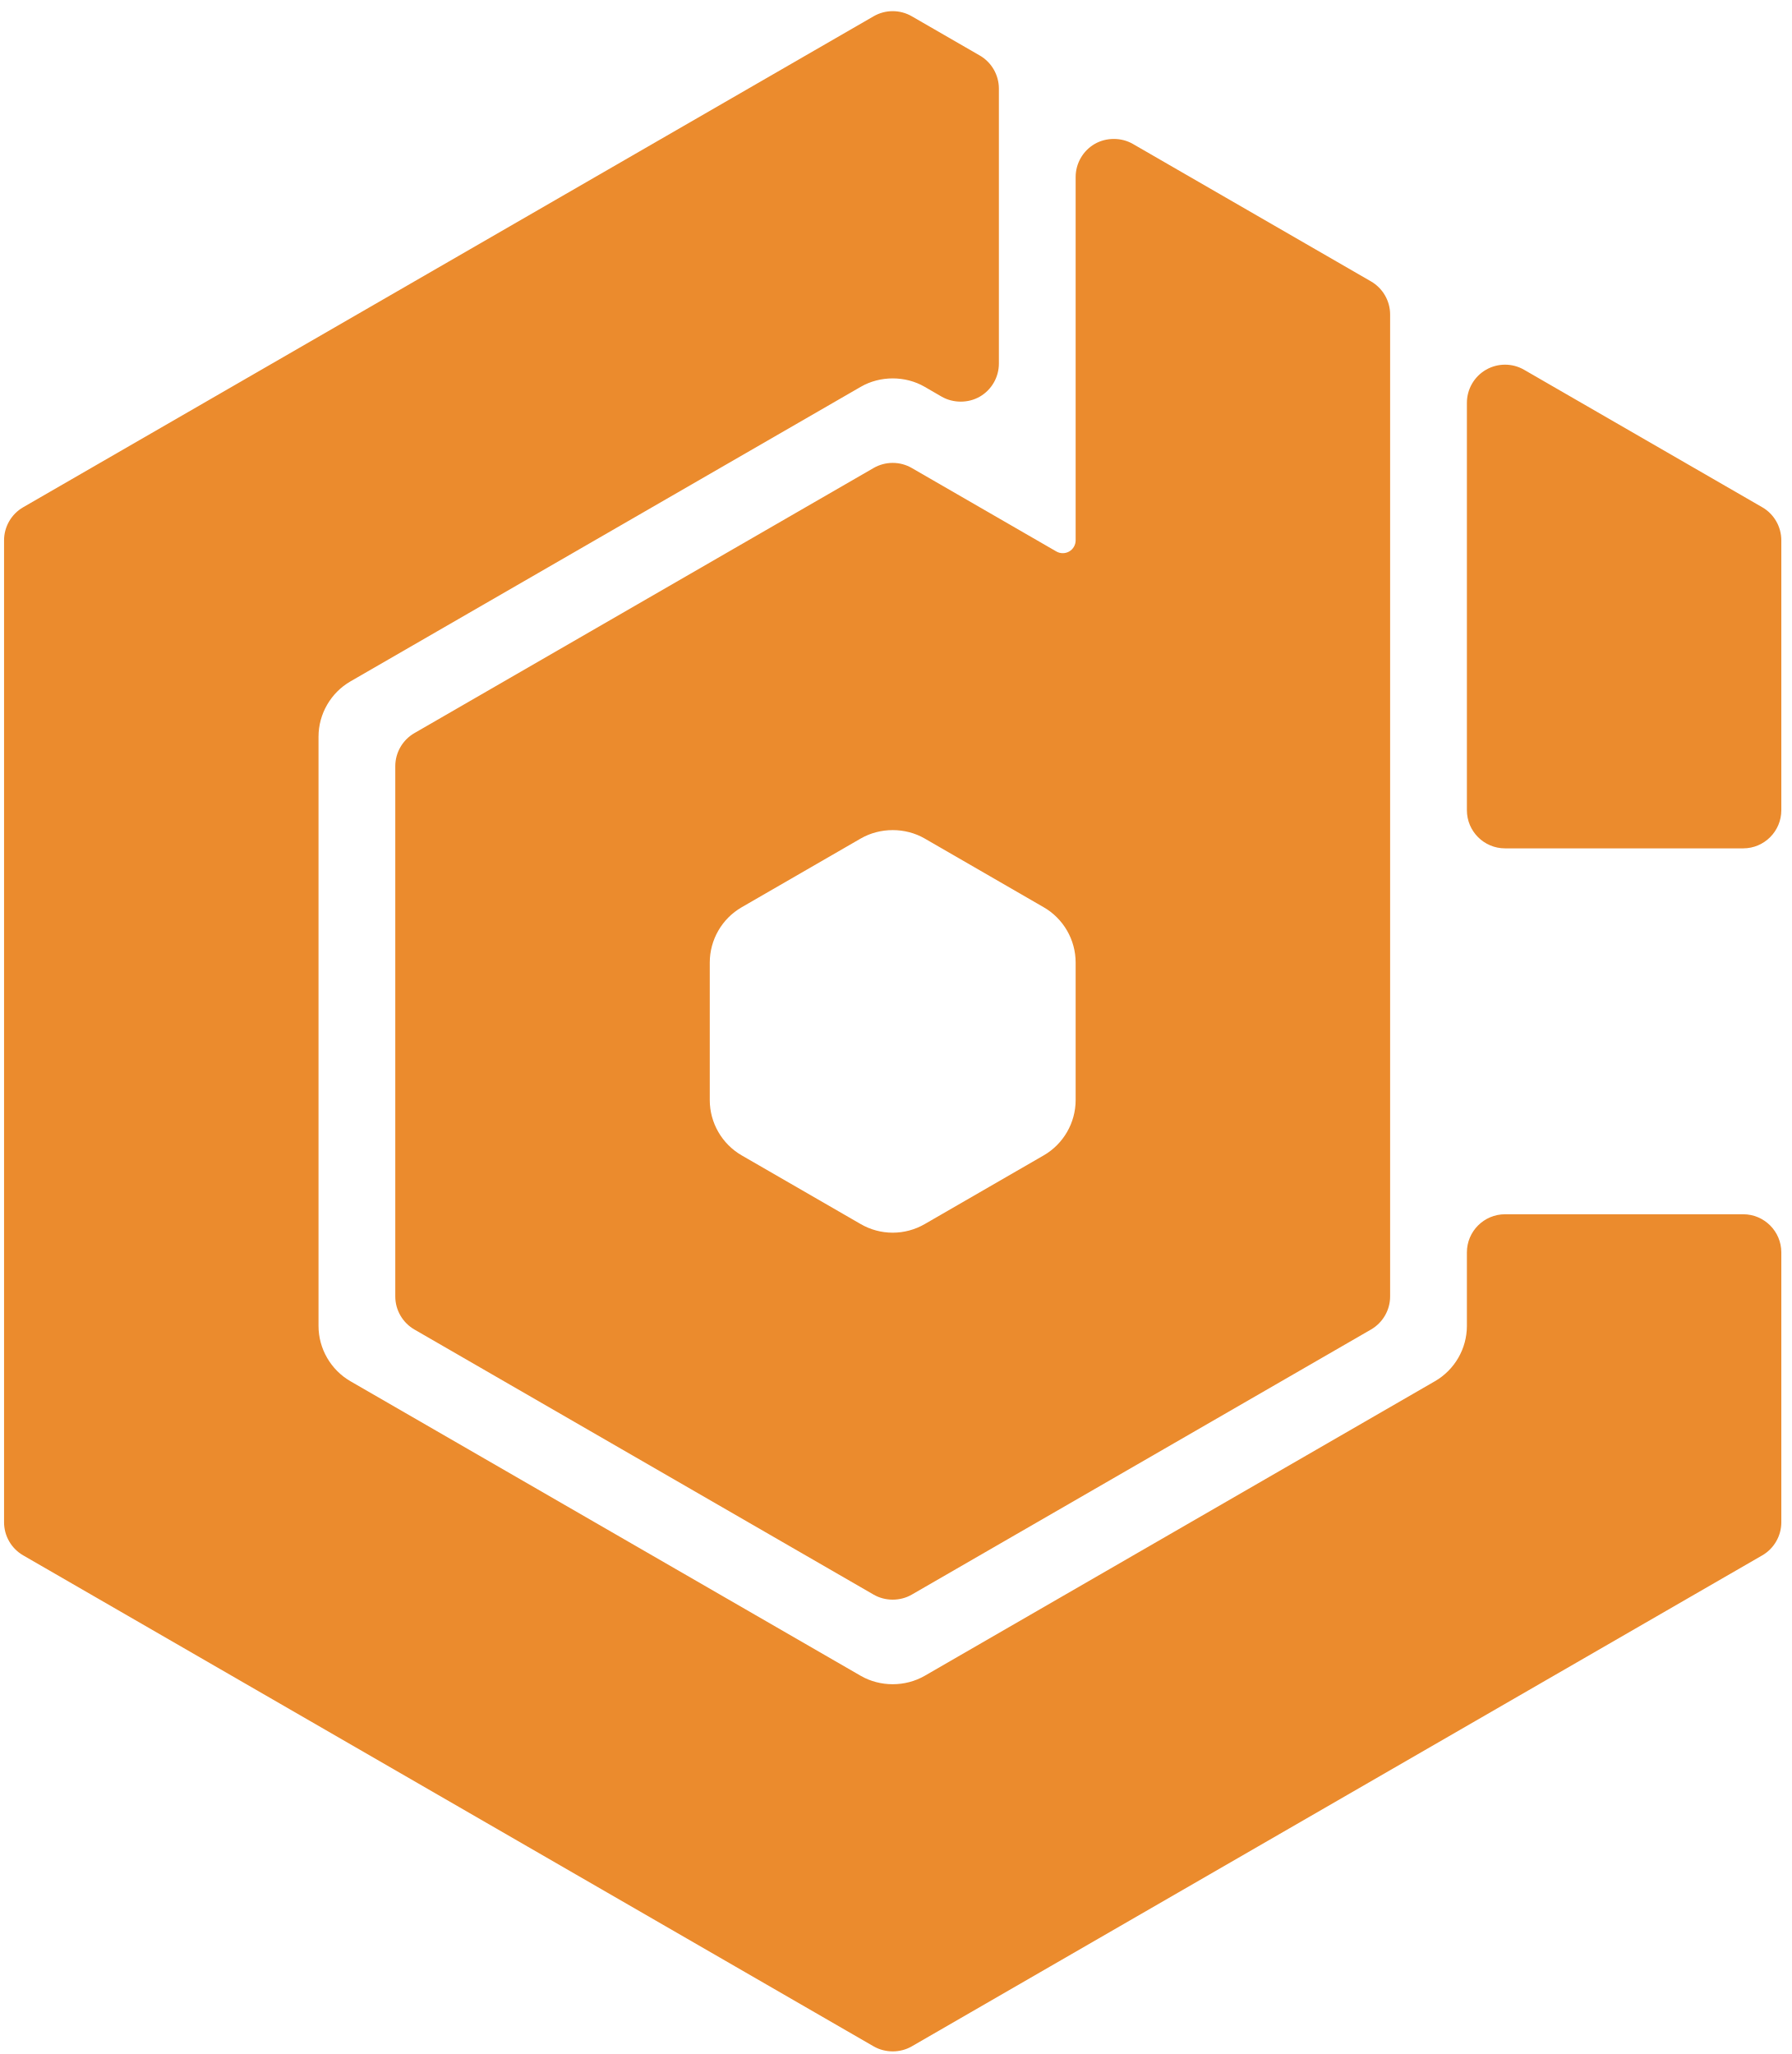
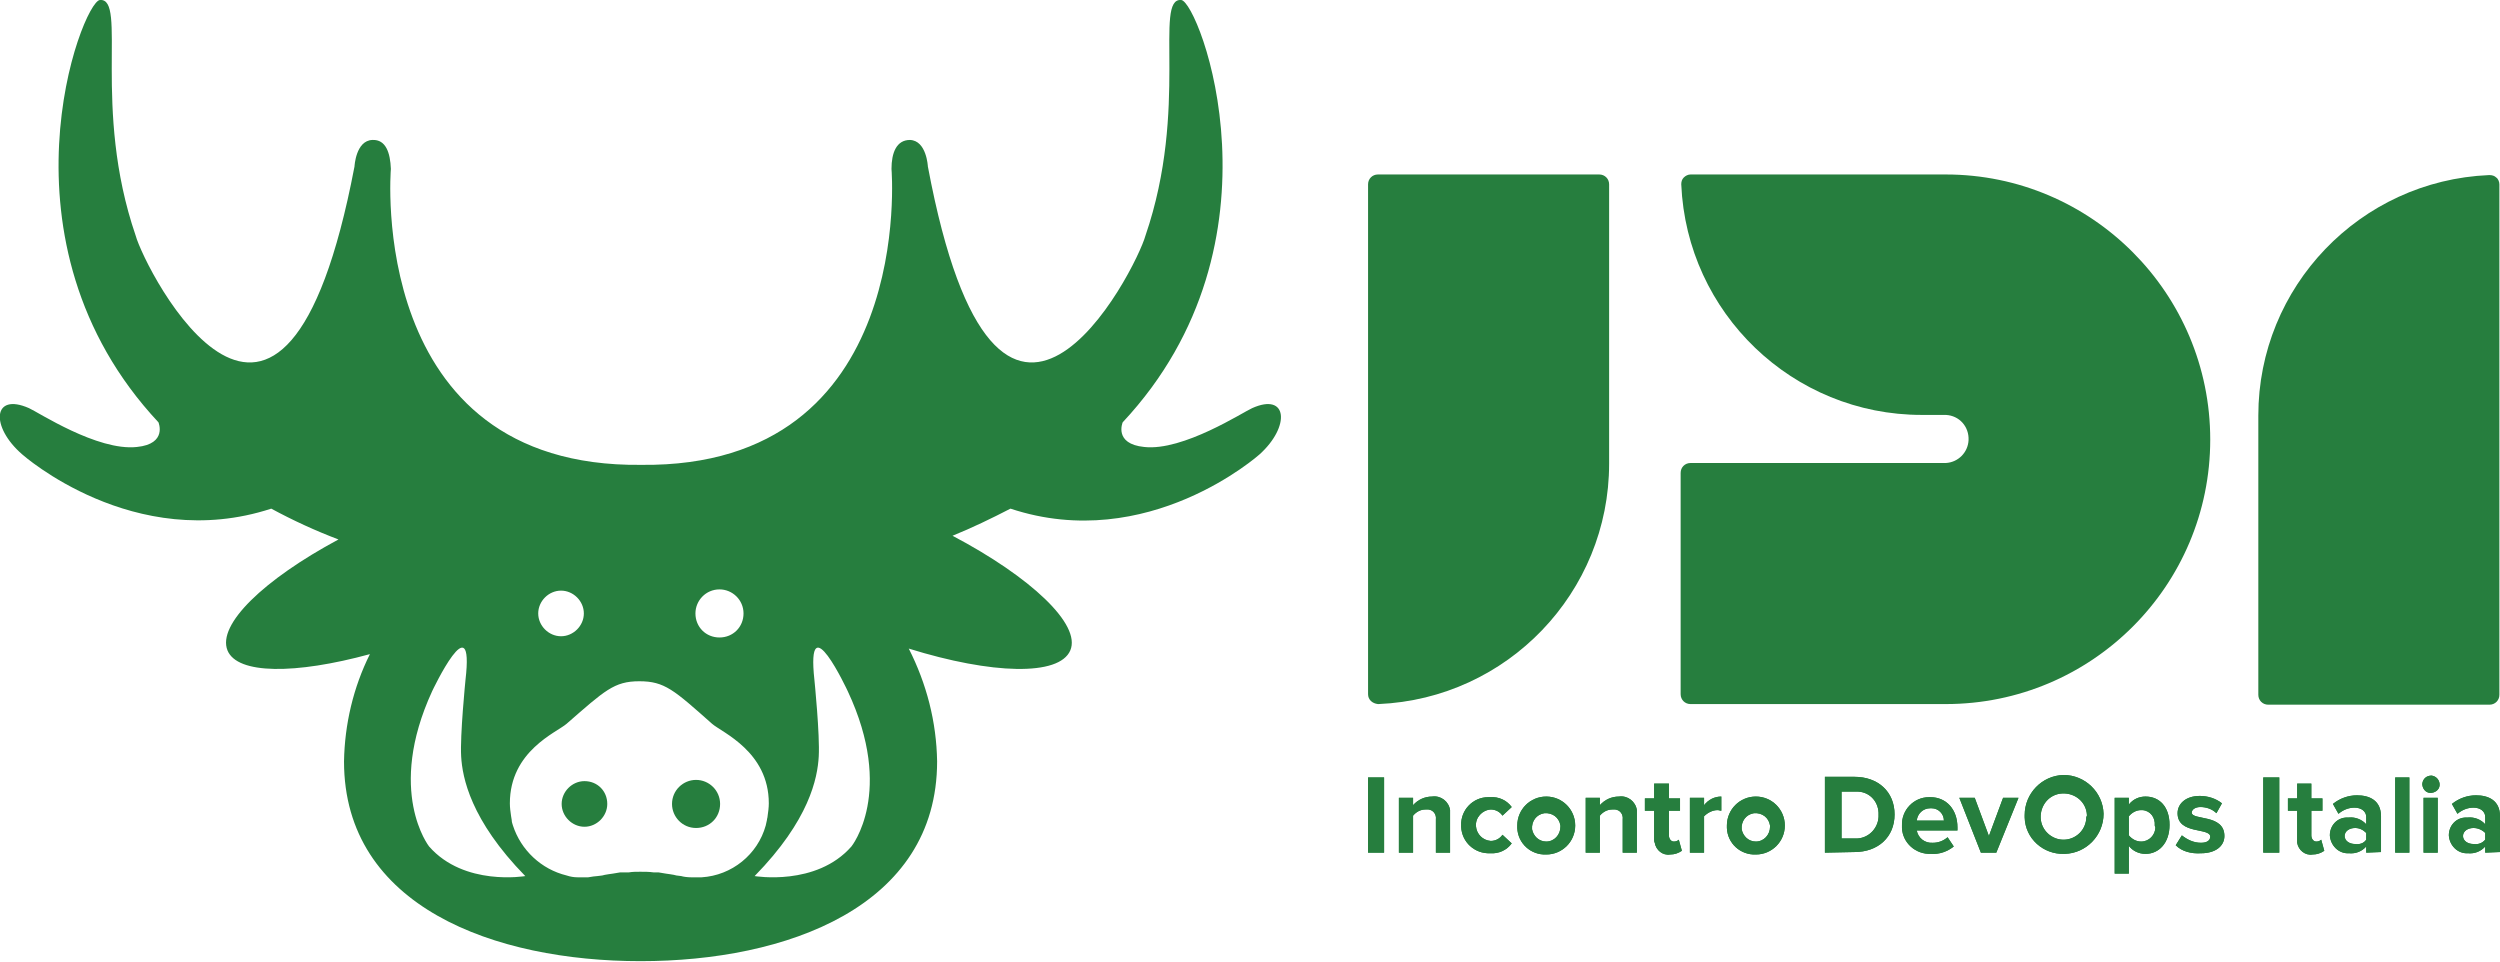
- <svg xmlns="http://www.w3.org/2000/svg" width="150px" height="172px" viewBox="0 0 150 172" version="1.1">
-   <defs />
-   <g id="Page-4" stroke="none" stroke-width="1" fill="none" fill-rule="evenodd">
-     <g id="containerday-CMYK" transform="translate(-191, -194)" fill="#EB8B2D">
-       <g id="Group-175" transform="translate(0, -18)">
-         <path d="M336.966,313.681 L317.024,313.681 C315.261,313.681 313.83,315.114 313.83,316.875 L313.83,323.031 C313.83,324.935 312.806,326.709 311.154,327.662 L268.427,352.332 C266.8,353.268 264.706,353.271 263.076,352.333 L220.345,327.664 C218.698,326.71 217.671,324.936 217.671,323.031 L217.671,273.692 C217.671,271.787 218.698,270.012 220.345,269.059 L263.076,244.391 C264.7,243.452 266.806,243.453 268.425,244.39 L269.849,245.215 C270.821,245.772 272.073,245.773 273.047,245.213 C274.031,244.645 274.642,243.584 274.642,242.446 L274.642,219.419 C274.642,218.282 274.031,217.22 273.046,216.651 L267.347,213.362 C266.862,213.082 266.311,212.934 265.749,212.934 C265.19,212.934 264.639,213.082 264.151,213.364 L192.94,254.477 C191.952,255.047 191.34,256.109 191.34,257.244 L191.34,339.477 C191.34,340.614 191.952,341.674 192.94,342.244 L264.153,383.36 C265.128,383.922 266.383,383.92 267.347,383.36 L338.563,342.244 C339.548,341.676 340.159,340.615 340.159,339.477 L340.159,316.875 C340.159,315.114 338.726,313.681 336.966,313.681 Z M338.562,254.477 L318.621,242.965 C318.135,242.684 317.584,242.537 317.024,242.537 C316.464,242.537 315.912,242.684 315.426,242.965 C314.441,243.534 313.83,244.594 313.83,245.733 L313.83,279.846 C313.83,281.608 315.261,283.041 317.024,283.041 L336.966,283.041 C338.726,283.041 340.159,281.608 340.159,279.846 L340.159,257.244 C340.159,256.108 339.548,255.046 338.562,254.477 Z M278.395,287.973 C280.044,288.923 281.069,290.698 281.069,292.604 L281.069,304.118 C281.069,306.022 280.044,307.798 278.395,308.75 L268.427,314.506 C267.614,314.975 266.691,315.224 265.749,315.224 C264.813,315.224 263.888,314.975 263.076,314.506 L253.105,308.75 C251.454,307.797 250.432,306.022 250.432,304.118 L250.432,292.604 C250.432,290.7 251.454,288.923 253.105,287.973 L263.076,282.215 C264.709,281.276 266.802,281.28 268.427,282.215 L278.395,287.973 Z M265.749,250.762 C265.19,250.762 264.638,250.909 264.151,251.19 L225.698,273.391 C224.711,273.961 224.099,275.022 224.099,276.159 L224.099,320.563 C224.099,321.7 224.711,322.76 225.698,323.331 L264.153,345.532 C265.126,346.096 266.383,346.092 267.347,345.532 L305.803,323.331 C306.789,322.761 307.402,321.702 307.402,320.563 L307.402,238.334 C307.402,237.197 306.787,236.135 305.803,235.566 L285.862,224.053 C284.893,223.494 283.634,223.496 282.667,224.053 C281.683,224.623 281.069,225.685 281.069,226.821 L281.069,257.246 C281.069,257.631 280.864,257.987 280.531,258.179 C280.195,258.371 279.787,258.371 279.453,258.179 L267.347,251.19 C266.863,250.909 266.313,250.762 265.749,250.762 Z" id="Fill-154" />
-       </g>
-     </g>
+ <svg xmlns="http://www.w3.org/2000/svg" version="1.1" id="Layer_1" x="0px" y="0px" viewBox="0 0 405.5 155.9" style="enable-background:new 0 0 405.5 155.9;" xml:space="preserve">
+   <style type="text/css">
+ 	.st0{fill:#267E3E;}
+ </style>
+   <g>
+     <rect x="221.9" y="126.1" class="st0" width="2.6" height="12.2" />
+     <path class="st0" d="M232.9,138.3v-5.4c0.1-0.8-0.4-1.5-1.2-1.6c-0.2,0-0.3,0-0.5,0c-0.8,0-1.5,0.4-2,1v6h-2.3v-8.9h2.3v1.2   c0.8-0.9,1.9-1.4,3.1-1.4c1.4-0.2,2.7,0.8,2.9,2.2c0,0.2,0,0.4,0,0.6v6.3L232.9,138.3L232.9,138.3z" />
+     <path class="st0" d="M237,133.9c-0.1-2.5,1.9-4.6,4.4-4.6c0.1,0,0.2,0,0.3,0c1.4-0.1,2.7,0.5,3.5,1.6l-1.5,1.4   c-0.4-0.6-1.1-1-1.9-1c-1.4,0.1-2.5,1.3-2.4,2.7c0.1,1.3,1.1,2.3,2.4,2.4c0.8,0,1.5-0.4,1.9-1l1.5,1.4c-0.8,1.1-2.1,1.7-3.5,1.6   c-2.5,0.1-4.6-1.8-4.7-4.3C237,134,237,133.9,237,133.9" />
+     <path class="st0" d="M246.1,133.9c0-2.6,2.1-4.7,4.7-4.7s4.7,2.1,4.7,4.7c0,2.6-2.1,4.7-4.7,4.7l0,0c-2.5,0.1-4.6-1.8-4.7-4.3   C246.1,134.1,246.1,134,246.1,133.9 M253.1,133.9c-0.2-1.3-1.3-2.1-2.6-2c-1.3,0.2-2.1,1.3-2,2.6c0.2,1.1,1.1,2,2.3,2   c1.3,0,2.3-1.1,2.3-2.4C253.1,134,253.1,133.9,253.1,133.9" />
+     <path class="st0" d="M263.2,138.3v-5.4c0.1-0.8-0.4-1.5-1.2-1.6c-0.2,0-0.3,0-0.5,0c-0.8,0-1.5,0.4-2,1v6h-2.3v-8.9h2.3v1.2   c0.8-0.9,1.9-1.4,3.1-1.4c1.4-0.2,2.7,0.8,2.9,2.2c0,0.2,0,0.4,0,0.6v6.3L263.2,138.3L263.2,138.3z" />
+     <path class="st0" d="M268.3,136.1v-4.6h-1.5v-2h1.5v-2.4h2.4v2.4h1.8v2h-1.8v4c0,0.5,0.3,1,0.8,1c0.3,0,0.6-0.1,0.8-0.3l0.5,1.8   c-0.6,0.4-1.2,0.6-1.9,0.6c-1.2,0.2-2.3-0.7-2.5-1.9C268.3,136.5,268.3,136.3,268.3,136.1" />
+     <path class="st0" d="M274.1,138.3v-8.9h2.3v1.2c0.7-0.9,1.7-1.4,2.8-1.4v2.3c-0.2,0-0.4-0.1-0.6-0.1c-0.8,0-1.6,0.4-2.2,1v5.9   H274.1z" />
+     <path class="st0" d="M280.1,133.9c0-2.6,2.1-4.7,4.7-4.7s4.7,2.1,4.7,4.7c0,2.6-2.1,4.7-4.7,4.7l0,0c-2.5,0.1-4.6-1.8-4.7-4.3   C280.1,134.1,280.1,134,280.1,133.9 M287.1,133.9c-0.2-1.3-1.3-2.1-2.6-2c-1.3,0.2-2.1,1.3-2,2.6c0.2,1.1,1.1,2,2.3,2   c1.3,0,2.3-1.1,2.3-2.4C287.1,134,287.1,133.9,287.1,133.9" />
+     <path class="st0" d="M296,138.3V126h4.8c3.8,0,6.5,2.4,6.5,6.1s-2.7,6.1-6.5,6.1L296,138.3z M304.7,132.2c0.1-2-1.3-3.7-3.3-3.8   c-0.2,0-0.4,0-0.5,0h-2.2v7.6h2.2c2,0.1,3.7-1.5,3.8-3.5C304.7,132.5,304.7,132.3,304.7,132.2" />
+     <path class="st0" d="M308.5,133.9c-0.1-2.5,1.9-4.6,4.4-4.6c0.1,0,0.1,0,0.2,0c2.6,0,4.4,2,4.4,4.9v0.5h-6.6c0.2,1.2,1.3,2.1,2.6,2   c0.9,0,1.7-0.3,2.4-0.9l1,1.5c-1,0.8-2.3,1.3-3.7,1.2c-2.5,0.1-4.6-1.8-4.7-4.2C308.5,134.1,308.5,134,308.5,133.9 M313.1,131.1   c-1.2,0-2.1,0.9-2.2,2h4.4c0-1.1-0.9-2-2-2C313.2,131.1,313.1,131.1,313.1,131.1" />
+     <polygon class="st0" points="321.3,138.3 317.8,129.4 320.3,129.4 322.6,135.6 324.9,129.4 327.4,129.4 323.8,138.3  " />
+     <path class="st0" d="M328.4,132.2c0-3.5,2.8-6.4,6.3-6.5c3.5,0,6.4,2.8,6.5,6.3c0,3.5-2.8,6.4-6.3,6.5h-0.1   c-3.4,0.1-6.3-2.5-6.4-5.9C328.4,132.5,328.4,132.3,328.4,132.2 M338.5,132.2c-0.1-2.1-1.9-3.6-4-3.5s-3.6,1.9-3.5,4   c0.1,2,1.8,3.5,3.7,3.5c2,0,3.7-1.6,3.7-3.7C338.5,132.4,338.5,132.3,338.5,132.2" />
+     <path class="st0" d="M345.3,137.2v4.5H343v-12.3h2.3v1.1c0.7-0.9,1.7-1.3,2.7-1.3c2.3,0,3.9,1.7,3.9,4.6s-1.7,4.7-3.9,4.7   C346.9,138.5,345.9,138,345.3,137.2 M349.5,133.9c0.1-1.3-0.7-2.4-2-2.5c-0.1,0-0.2,0-0.2,0c-0.8,0-1.5,0.4-2,1v3.1   c0.5,0.6,1.2,1,2,1c1.3,0,2.3-1.1,2.3-2.3C349.5,134,349.5,133.9,349.5,133.9" />
+     <path class="st0" d="M352.9,137.1l1-1.6c0.9,0.7,1.9,1.2,3.1,1.2c1,0,1.5-0.4,1.5-1c0-1.5-5.3-0.3-5.3-3.8c0-1.5,1.3-2.8,3.6-2.8   c1.3,0,2.6,0.4,3.6,1.2l-0.9,1.6c-0.7-0.7-1.7-1-2.6-1c-0.8,0-1.4,0.4-1.4,0.9c0,1.3,5.3,0.2,5.3,3.8c0,1.6-1.4,2.8-3.8,2.8   C355.4,138.5,353.9,138.1,352.9,137.1" />
+     <rect x="367.1" y="126.1" class="st0" width="2.6" height="12.2" />
+     <path class="st0" d="M372.6,136.1v-4.6h-1.5v-2h1.5v-2.4h2.3v2.4h1.8v2h-1.8v4c0,0.5,0.3,1,0.8,1c0.3,0,0.6-0.1,0.8-0.3l0.5,1.8   c-0.6,0.4-1.2,0.6-1.9,0.6c-1.2,0.2-2.3-0.7-2.5-1.9C372.6,136.5,372.6,136.3,372.6,136.1" />
+     <path class="st0" d="M383.8,138.3v-1c-0.7,0.8-1.7,1.2-2.8,1.1c-1.7,0.1-3-1.3-3.1-2.9l0,0c0-1.6,1.2-2.9,2.8-2.9   c0.1,0,0.2,0,0.3,0c1-0.1,2.1,0.3,2.8,1.1v-1.2c0-0.9-0.8-1.5-1.9-1.5c-1,0-1.9,0.4-2.6,1l-0.9-1.6c1.1-0.9,2.5-1.4,3.9-1.4   c2,0,3.9,0.8,3.9,3.4v5.8L383.8,138.3L383.8,138.3z M383.8,136.2v-1.1c-0.5-0.5-1.1-0.8-1.8-0.8c-0.9,0-1.7,0.5-1.7,1.3   s0.8,1.3,1.7,1.3C382.7,137,383.4,136.8,383.8,136.2" />
+     <rect x="388.5" y="126.1" class="st0" width="2.3" height="12.2" />
+     <path class="st0" d="M392.9,127.1c0.1-0.8,0.7-1.3,1.5-1.3c0.7,0.1,1.2,0.6,1.3,1.3c0.1,0.8-0.5,1.4-1.3,1.5s-1.4-0.5-1.5-1.3   C392.9,127.2,392.9,127.2,392.9,127.1 M393.1,129.4h2.3v8.9h-2.3V129.4z" />
+     <path class="st0" d="M403.1,138.3v-1c-0.7,0.8-1.7,1.2-2.8,1.1c-1.7,0.1-3-1.3-3.1-2.9l0,0c0-1.6,1.2-2.9,2.8-2.9   c0.1,0,0.2,0,0.3,0c1-0.1,2.1,0.3,2.8,1.1v-1.2c0-0.9-0.8-1.5-1.9-1.5c-1,0-1.9,0.4-2.6,1l-0.9-1.6c1.1-0.9,2.5-1.4,3.9-1.4   c2,0,3.9,0.8,3.9,3.4v5.8L403.1,138.3L403.1,138.3z M403.1,136.2v-1.1c-0.5-0.5-1.2-0.8-1.9-0.8c-0.9,0-1.7,0.5-1.7,1.3   s0.8,1.3,1.7,1.3C401.9,137,402.6,136.8,403.1,136.2" />
+     <path class="st0" d="M259.4,28.3h-35.9c-0.9,0-1.6,0.7-1.6,1.6l0,0v82.7c0,0.9,0.7,1.5,1.6,1.6h0.1c20.9-0.9,37.4-18.1,37.4-39   V29.9C261,29,260.3,28.3,259.4,28.3L259.4,28.3" />
+     <path class="st0" d="M315.6,28.3h-41.4c-0.4,0-0.8,0.2-1.1,0.5c-0.3,0.3-0.4,0.7-0.4,1.1c0.9,20.9,18.1,37.4,39,37.4h3.9   c2.2,0.1,3.8,1.9,3.7,4.1c-0.1,2-1.7,3.6-3.7,3.7h-41.4c-0.9,0-1.6,0.7-1.6,1.6v35.9c0,0.9,0.7,1.6,1.6,1.6h41.4   c23.7,0,42.9-19.2,42.9-42.9S339.3,28.3,315.6,28.3" />
+     <path class="st0" d="M404.9,28.8c-0.3-0.3-0.7-0.4-1.1-0.4h-0.1c-20.9,0.9-37.4,18.1-37.4,39v45.3c0,0.9,0.7,1.6,1.6,1.6h35.9   c0.9,0,1.6-0.7,1.6-1.6V29.9C405.4,29.5,405.2,29,404.9,28.8" />
+     <rect x="221.9" y="126.1" class="st0" width="2.6" height="12.2" />
+     <path class="st0" d="M232.9,138.3v-5.4c0.1-0.8-0.4-1.5-1.2-1.6c-0.2,0-0.3,0-0.5,0c-0.8,0-1.5,0.4-2,1v6h-2.3v-8.9h2.3v1.2   c0.8-0.9,1.9-1.4,3.1-1.4c1.4-0.2,2.7,0.8,2.9,2.2c0,0.2,0,0.4,0,0.6v6.3L232.9,138.3L232.9,138.3z" />
+     <path class="st0" d="M237,133.9c-0.1-2.5,1.9-4.6,4.4-4.6c0.1,0,0.2,0,0.3,0c1.4-0.1,2.7,0.5,3.5,1.6l-1.5,1.4   c-0.4-0.6-1.1-1-1.9-1c-1.4,0.1-2.5,1.3-2.4,2.7c0.1,1.3,1.1,2.3,2.4,2.4c0.8,0,1.5-0.4,1.9-1l1.5,1.4c-0.8,1.1-2.1,1.7-3.5,1.6   c-2.5,0.1-4.6-1.8-4.7-4.3C237,134,237,133.9,237,133.9" />
+     <path class="st0" d="M246.1,133.9c0-2.6,2.1-4.7,4.7-4.7s4.7,2.1,4.7,4.7c0,2.6-2.1,4.7-4.7,4.7l0,0c-2.5,0.1-4.6-1.8-4.7-4.3   C246.1,134.1,246.1,134,246.1,133.9 M253.1,133.9c-0.2-1.3-1.3-2.1-2.6-2c-1.3,0.2-2.1,1.3-2,2.6c0.2,1.1,1.1,2,2.3,2   c1.3,0,2.3-1.1,2.3-2.4C253.1,134,253.1,133.9,253.1,133.9" />
+     <path class="st0" d="M263.2,138.3v-5.4c0.1-0.8-0.4-1.5-1.2-1.6c-0.2,0-0.3,0-0.5,0c-0.8,0-1.5,0.4-2,1v6h-2.3v-8.9h2.3v1.2   c0.8-0.9,1.9-1.4,3.1-1.4c1.4-0.2,2.7,0.8,2.9,2.2c0,0.2,0,0.4,0,0.6v6.3L263.2,138.3L263.2,138.3z" />
+     <path class="st0" d="M268.3,136.1v-4.6h-1.5v-2h1.5v-2.4h2.4v2.4h1.8v2h-1.8v4c0,0.5,0.3,1,0.8,1c0.3,0,0.6-0.1,0.8-0.3l0.5,1.8   c-0.6,0.4-1.2,0.6-1.9,0.6c-1.2,0.2-2.3-0.7-2.5-1.9C268.3,136.5,268.3,136.3,268.3,136.1" />
+     <path class="st0" d="M274.1,138.3v-8.9h2.3v1.2c0.7-0.9,1.7-1.4,2.8-1.4v2.3c-0.2,0-0.4-0.1-0.6-0.1c-0.8,0-1.6,0.4-2.2,1v5.9   H274.1z" />
+     <path class="st0" d="M280.1,133.9c0-2.6,2.1-4.7,4.7-4.7s4.7,2.1,4.7,4.7c0,2.6-2.1,4.7-4.7,4.7l0,0c-2.5,0.1-4.6-1.8-4.7-4.3   C280.1,134.1,280.1,134,280.1,133.9 M287.1,133.9c-0.2-1.3-1.3-2.1-2.6-2c-1.3,0.2-2.1,1.3-2,2.6c0.2,1.1,1.1,2,2.3,2   c1.3,0,2.3-1.1,2.3-2.4C287.1,134,287.1,133.9,287.1,133.9" />
+     <path class="st0" d="M296,138.3V126h4.8c3.8,0,6.5,2.4,6.5,6.1s-2.7,6.1-6.5,6.1L296,138.3z M304.7,132.2c0.1-2-1.3-3.7-3.3-3.8   c-0.2,0-0.4,0-0.5,0h-2.2v7.6h2.2c2,0.1,3.7-1.5,3.8-3.5C304.7,132.5,304.7,132.3,304.7,132.2" />
+     <path class="st0" d="M308.5,133.9c-0.1-2.5,1.9-4.6,4.4-4.6c0.1,0,0.1,0,0.2,0c2.6,0,4.4,2,4.4,4.9v0.5h-6.6c0.2,1.2,1.3,2.1,2.6,2   c0.9,0,1.7-0.3,2.4-0.9l1,1.5c-1,0.8-2.3,1.3-3.7,1.2c-2.5,0.1-4.6-1.8-4.7-4.2C308.5,134.1,308.5,134,308.5,133.9 M313.1,131.1   c-1.2,0-2.1,0.9-2.2,2h4.4c0-1.1-0.9-2-2-2C313.2,131.1,313.1,131.1,313.1,131.1" />
+     <polygon class="st0" points="321.3,138.3 317.8,129.4 320.3,129.4 322.6,135.6 324.9,129.4 327.4,129.4 323.8,138.3  " />
+     <path class="st0" d="M328.4,132.2c0-3.5,2.8-6.4,6.3-6.5c3.5,0,6.4,2.8,6.5,6.3c0,3.5-2.8,6.4-6.3,6.5h-0.1   c-3.4,0.1-6.3-2.5-6.4-5.9C328.4,132.5,328.4,132.3,328.4,132.2 M338.5,132.2c-0.1-2.1-1.9-3.6-4-3.5s-3.6,1.9-3.5,4   c0.1,2,1.8,3.5,3.7,3.5c2,0,3.7-1.6,3.7-3.7C338.5,132.4,338.5,132.3,338.5,132.2" />
+     <path class="st0" d="M345.3,137.2v4.5H343v-12.3h2.3v1.1c0.7-0.9,1.7-1.3,2.7-1.3c2.3,0,3.9,1.7,3.9,4.6s-1.7,4.7-3.9,4.7   C346.9,138.5,345.9,138,345.3,137.2 M349.5,133.9c0.1-1.3-0.7-2.4-2-2.5c-0.1,0-0.2,0-0.2,0c-0.8,0-1.5,0.4-2,1v3.1   c0.5,0.6,1.2,1,2,1c1.3,0,2.3-1.1,2.3-2.3C349.5,134,349.5,133.9,349.5,133.9" />
+     <path class="st0" d="M352.9,137.1l1-1.6c0.9,0.7,1.9,1.2,3.1,1.2c1,0,1.5-0.4,1.5-1c0-1.5-5.3-0.3-5.3-3.8c0-1.5,1.3-2.8,3.6-2.8   c1.3,0,2.6,0.4,3.6,1.2l-0.9,1.6c-0.7-0.7-1.7-1-2.6-1c-0.8,0-1.4,0.4-1.4,0.9c0,1.3,5.3,0.2,5.3,3.8c0,1.6-1.4,2.8-3.8,2.8   C355.4,138.5,353.9,138.1,352.9,137.1" />
+     <rect x="367.1" y="126.1" class="st0" width="2.6" height="12.2" />
+     <path class="st0" d="M372.6,136.1v-4.6h-1.5v-2h1.5v-2.4h2.3v2.4h1.8v2h-1.8v4c0,0.5,0.3,1,0.8,1c0.3,0,0.6-0.1,0.8-0.3l0.5,1.8   c-0.6,0.4-1.2,0.6-1.9,0.6c-1.2,0.2-2.3-0.7-2.5-1.9C372.6,136.5,372.6,136.3,372.6,136.1" />
+     <path class="st0" d="M383.8,138.3v-1c-0.7,0.8-1.7,1.2-2.8,1.1c-1.7,0.1-3-1.3-3.1-2.9l0,0c0-1.6,1.2-2.9,2.8-2.9   c0.1,0,0.2,0,0.3,0c1-0.1,2.1,0.3,2.8,1.1v-1.2c0-0.9-0.8-1.5-1.9-1.5c-1,0-1.9,0.4-2.6,1l-0.9-1.6c1.1-0.9,2.5-1.4,3.9-1.4   c2,0,3.9,0.8,3.9,3.4v5.8L383.8,138.3L383.8,138.3z M383.8,136.2v-1.1c-0.5-0.5-1.1-0.8-1.8-0.8c-0.9,0-1.7,0.5-1.7,1.3   s0.8,1.3,1.7,1.3C382.7,137,383.4,136.8,383.8,136.2" />
+     <rect x="388.5" y="126.1" class="st0" width="2.3" height="12.2" />
+     <path class="st0" d="M392.9,127.1c0.1-0.8,0.7-1.3,1.5-1.3c0.7,0.1,1.2,0.6,1.3,1.3c0.1,0.8-0.5,1.4-1.3,1.5s-1.4-0.5-1.5-1.3   C392.9,127.2,392.9,127.2,392.9,127.1 M393.1,129.4h2.3v8.9h-2.3V129.4z" />
+     <path class="st0" d="M403.1,138.3v-1c-0.7,0.8-1.7,1.2-2.8,1.1c-1.7,0.1-3-1.3-3.1-2.9l0,0c0-1.6,1.2-2.9,2.8-2.9   c0.1,0,0.2,0,0.3,0c1-0.1,2.1,0.3,2.8,1.1v-1.2c0-0.9-0.8-1.5-1.9-1.5c-1,0-1.9,0.4-2.6,1l-0.9-1.6c1.1-0.9,2.5-1.4,3.9-1.4   c2,0,3.9,0.8,3.9,3.4v5.8L403.1,138.3L403.1,138.3z M403.1,136.2v-1.1c-0.5-0.5-1.2-0.8-1.9-0.8c-0.9,0-1.7,0.5-1.7,1.3   s0.8,1.3,1.7,1.3C401.9,137,402.6,136.8,403.1,136.2" />
+     <path class="st0" d="M203.1,66.2c-1.4,0.6-11.2,7-17.5,6.3c-5-0.5-3.5-4-3.5-4l0,0c27.4-29.3,12.4-68.2,9.5-68.5   c-4.5-0.4,1.3,17.5-5.8,38.2c-1.5,5.5-23.9,49.6-35.3-11.2c0,0-0.2-4.2-2.9-4.3c-2.2,0-3,2.1-3,4.7c0,0,4.1,48.5-40.6,48   c-44.7,0.5-40.6-48-40.6-48c-0.1-2.6-0.8-4.8-3-4.7c-2.7,0.1-2.9,4.3-2.9,4.3C45.9,87.8,23.5,43.7,22,38.2   C14.9,17.5,20.7-0.4,16.2,0c-2.9,0.3-17.9,39.2,9.5,68.5l0,0c0,0,1.5,3.5-3.5,4c-6.4,0.7-16.1-5.7-17.5-6.3c-5.9-2.6-6.3,3-1.1,7.5   c0,0,18.1,16.1,40.4,8.8c3.5,1.9,7.2,3.6,10.9,5c-12.1,6.5-19.7,13.8-18,18c1.6,3.9,11,3.9,23.1,0.6c-2.7,5.4-4.1,11.4-4.2,17.4   c0,23.6,24.5,32.4,48.1,32.4s48.1-8.8,48.1-32.4c-0.1-6.4-1.7-12.6-4.6-18.3c13.5,4.2,24.4,4.5,26.2,0.3s-6.4-11.9-19.1-18.6   c3.2-1.3,6.3-2.8,9.4-4.4c22.3,7.4,40.4-8.8,40.4-8.8C209.3,69.2,208.9,63.6,203.1,66.2 M116.7,95.6c2.1,0,3.9,1.7,3.9,3.9   s-1.7,3.9-3.9,3.9s-3.9-1.7-3.9-3.9l0,0C112.8,97.4,114.5,95.6,116.7,95.6 M91,95.8c2,0,3.7,1.7,3.7,3.7s-1.7,3.7-3.7,3.7   s-3.7-1.7-3.7-3.7S89,95.8,91,95.8L91,95.8 M69.6,137.3c0,0-7-8.9,0.5-25.2c0,0,6.9-14.6,5.4-1.8c0,0-0.9,9-0.7,12.4   s1.5,10.3,10.4,19.4C85.2,142.1,75.3,143.8,69.6,137.3 M113.8,142.3c-0.3,0-0.6,0-0.9,0h-0.4h-0.4c-0.6,0-1.3-0.1-1.6-0.2l-0.8-0.1   l-0.4-0.1l-0.6-0.1l-0.7-0.1l-0.6-0.1l-0.6-0.1h-0.3H106c-0.7-0.1-1.4-0.1-2-0.1h-0.3c-0.5,0-1.1,0-1.7,0.1h-0.6h-0.5h-0.3   l-0.6,0.1l-0.6,0.1l-0.7,0.1l-0.6,0.1l-0.4,0.1l-0.8,0.1c-0.2,0-1,0.1-1.5,0.2H95h-0.4c-0.3,0-0.6,0-0.9,0c-0.6,0-1.2-0.1-1.8-0.3   c-4.1-1-7.4-4.1-8.7-8.1c-0.1-0.3-0.2-0.6-0.2-0.9l-0.1-0.6c-0.1-0.7-0.2-1.4-0.2-2.1c0-8.5,7.6-11.5,9.2-12.9   c6.2-5.4,7.7-6.9,11.8-6.9s5.6,1.4,11.8,6.9c1.6,1.4,9.2,4.5,9.2,12.9c0,0.7-0.1,1.4-0.2,2.1c0,0.2-0.1,0.4-0.1,0.6   c-0.1,0.3-0.1,0.6-0.2,0.9C122.9,138.6,118.7,142,113.8,142.3 M138.1,137.3c-5.7,6.5-15.7,4.8-15.7,4.8   c8.9-9.1,10.2-15.9,10.4-19.4s-0.7-12.4-0.7-12.4c-1.4-12.8,5.4,1.8,5.4,1.8C145.2,128.5,138.1,137.3,138.1,137.3" />
+     <path class="st0" d="M94.8,126.7c-2,0-3.7,1.7-3.7,3.7s1.7,3.7,3.7,3.7s3.7-1.7,3.7-3.7l0,0C98.5,128.3,96.9,126.7,94.8,126.7" />
+     <path class="st0" d="M112.9,126.5c-2.1,0-3.9,1.7-3.9,3.9c0,2.1,1.7,3.9,3.9,3.9s3.9-1.7,3.9-3.9l0,0   C116.8,128.2,115,126.5,112.9,126.5" />
  </g>
</svg>
